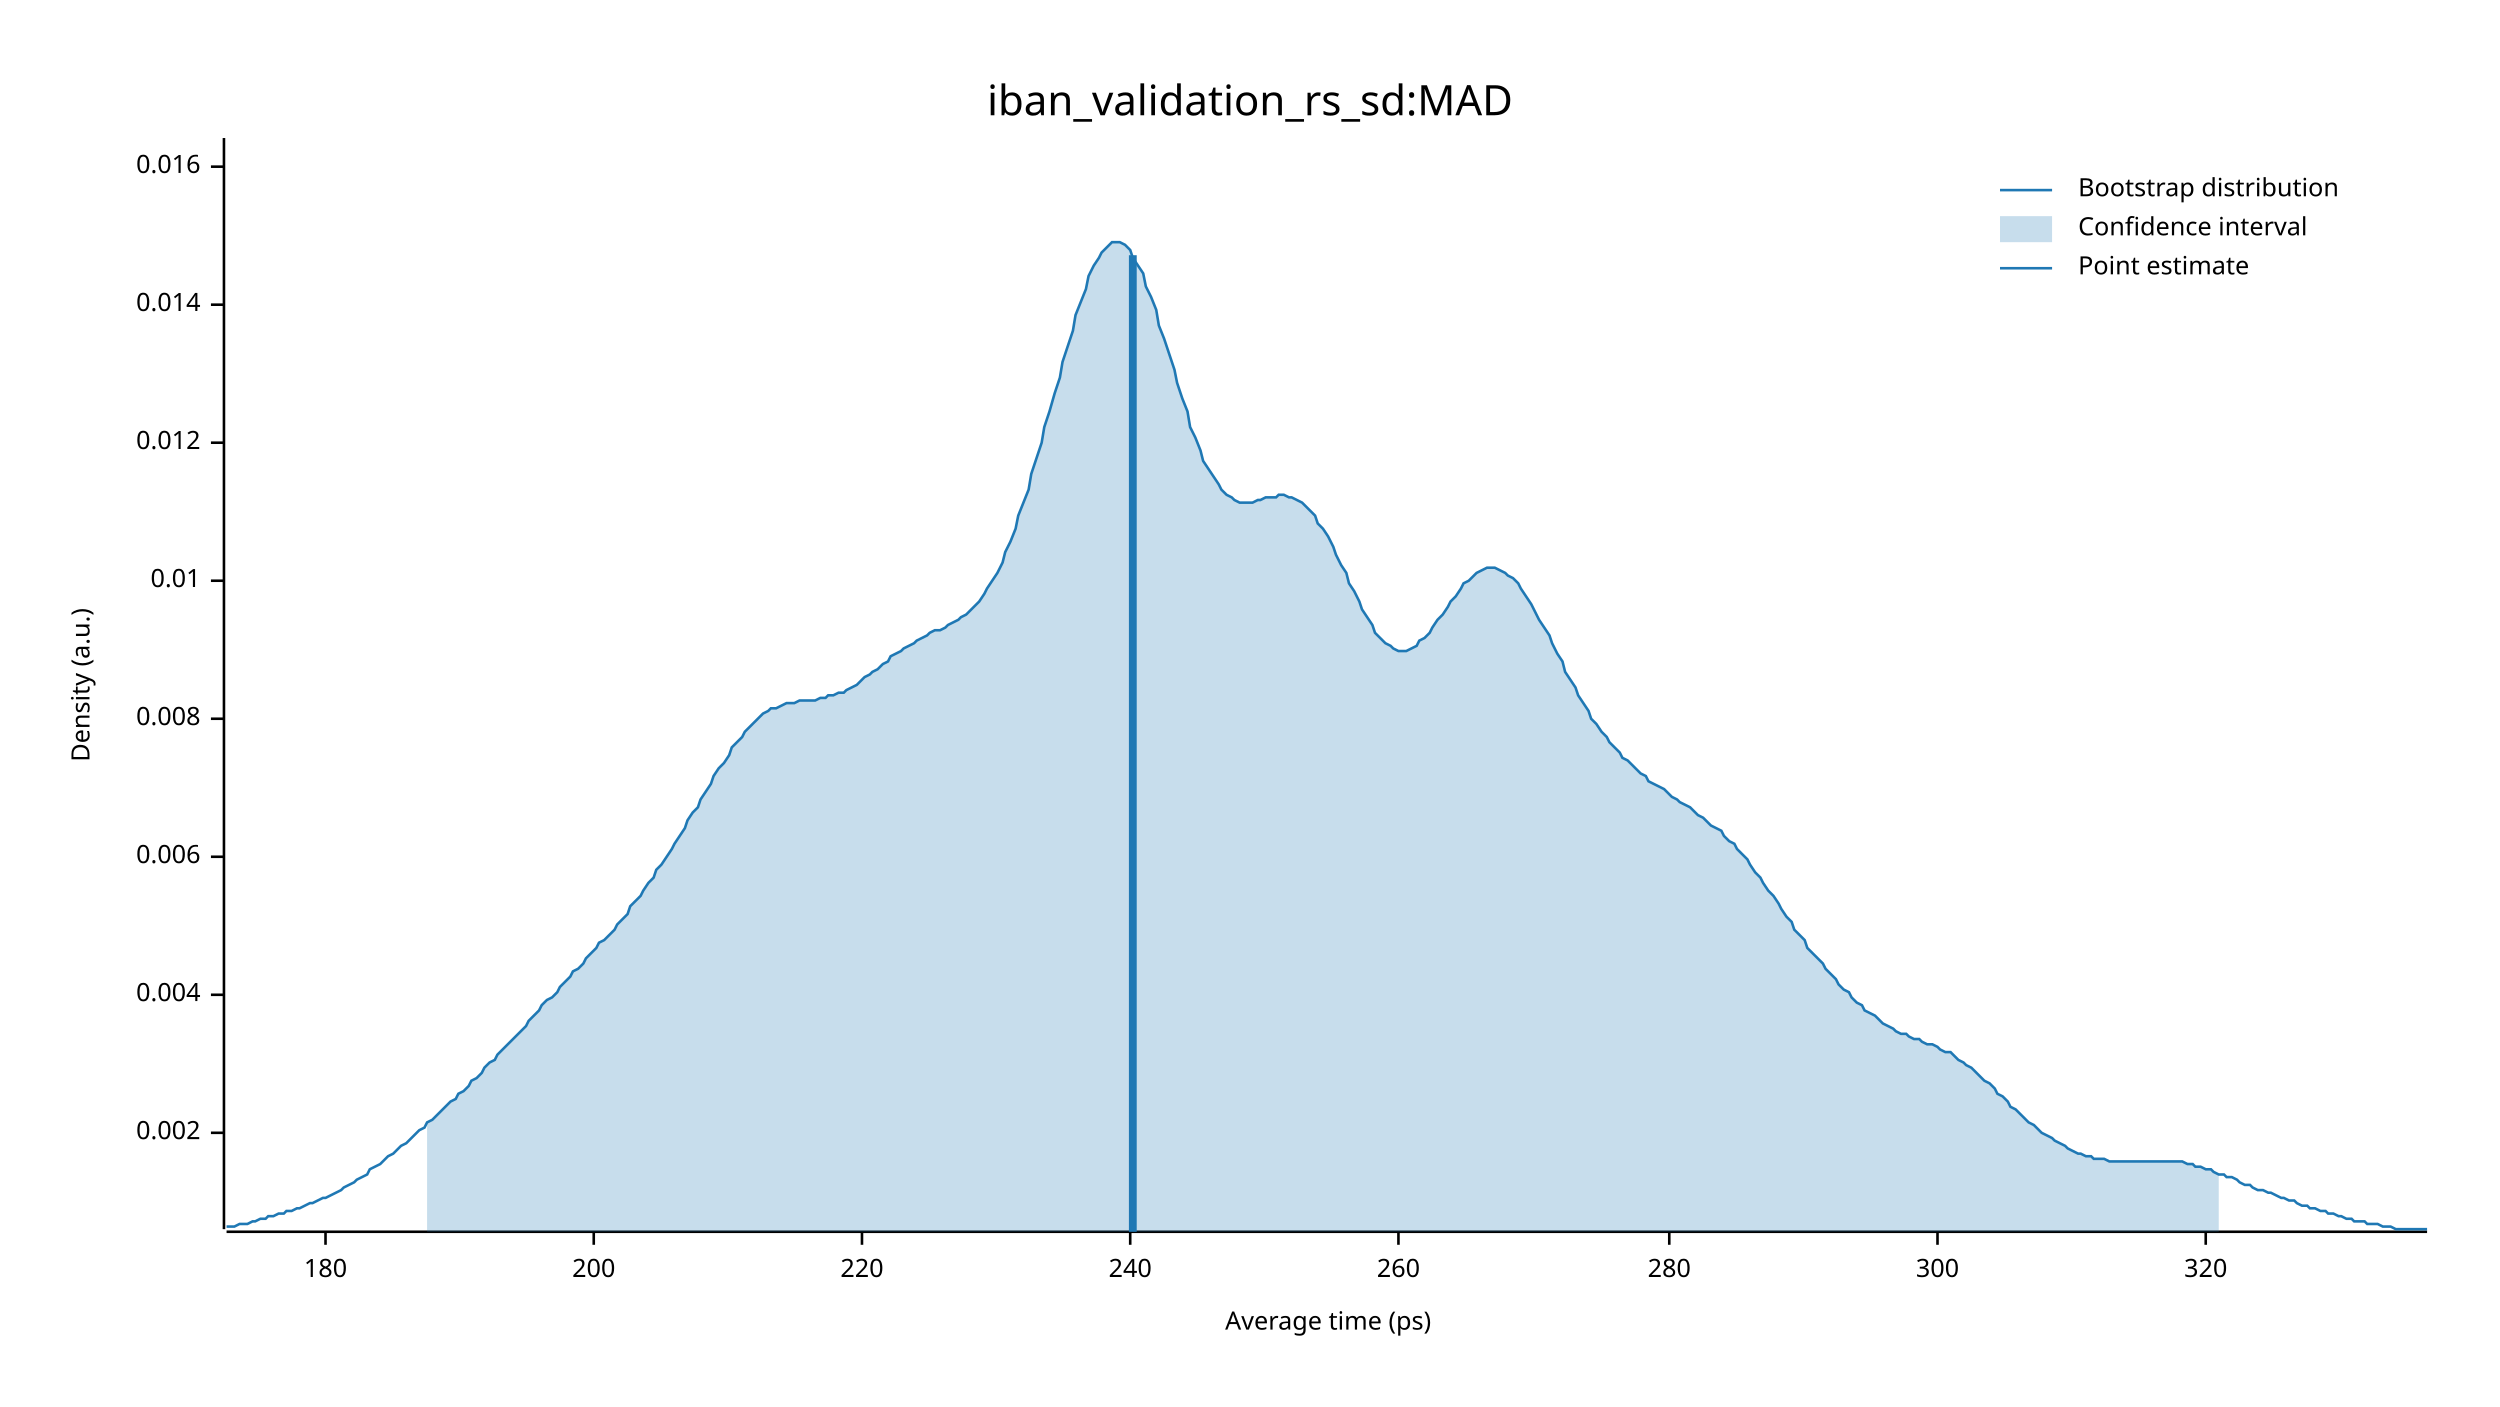
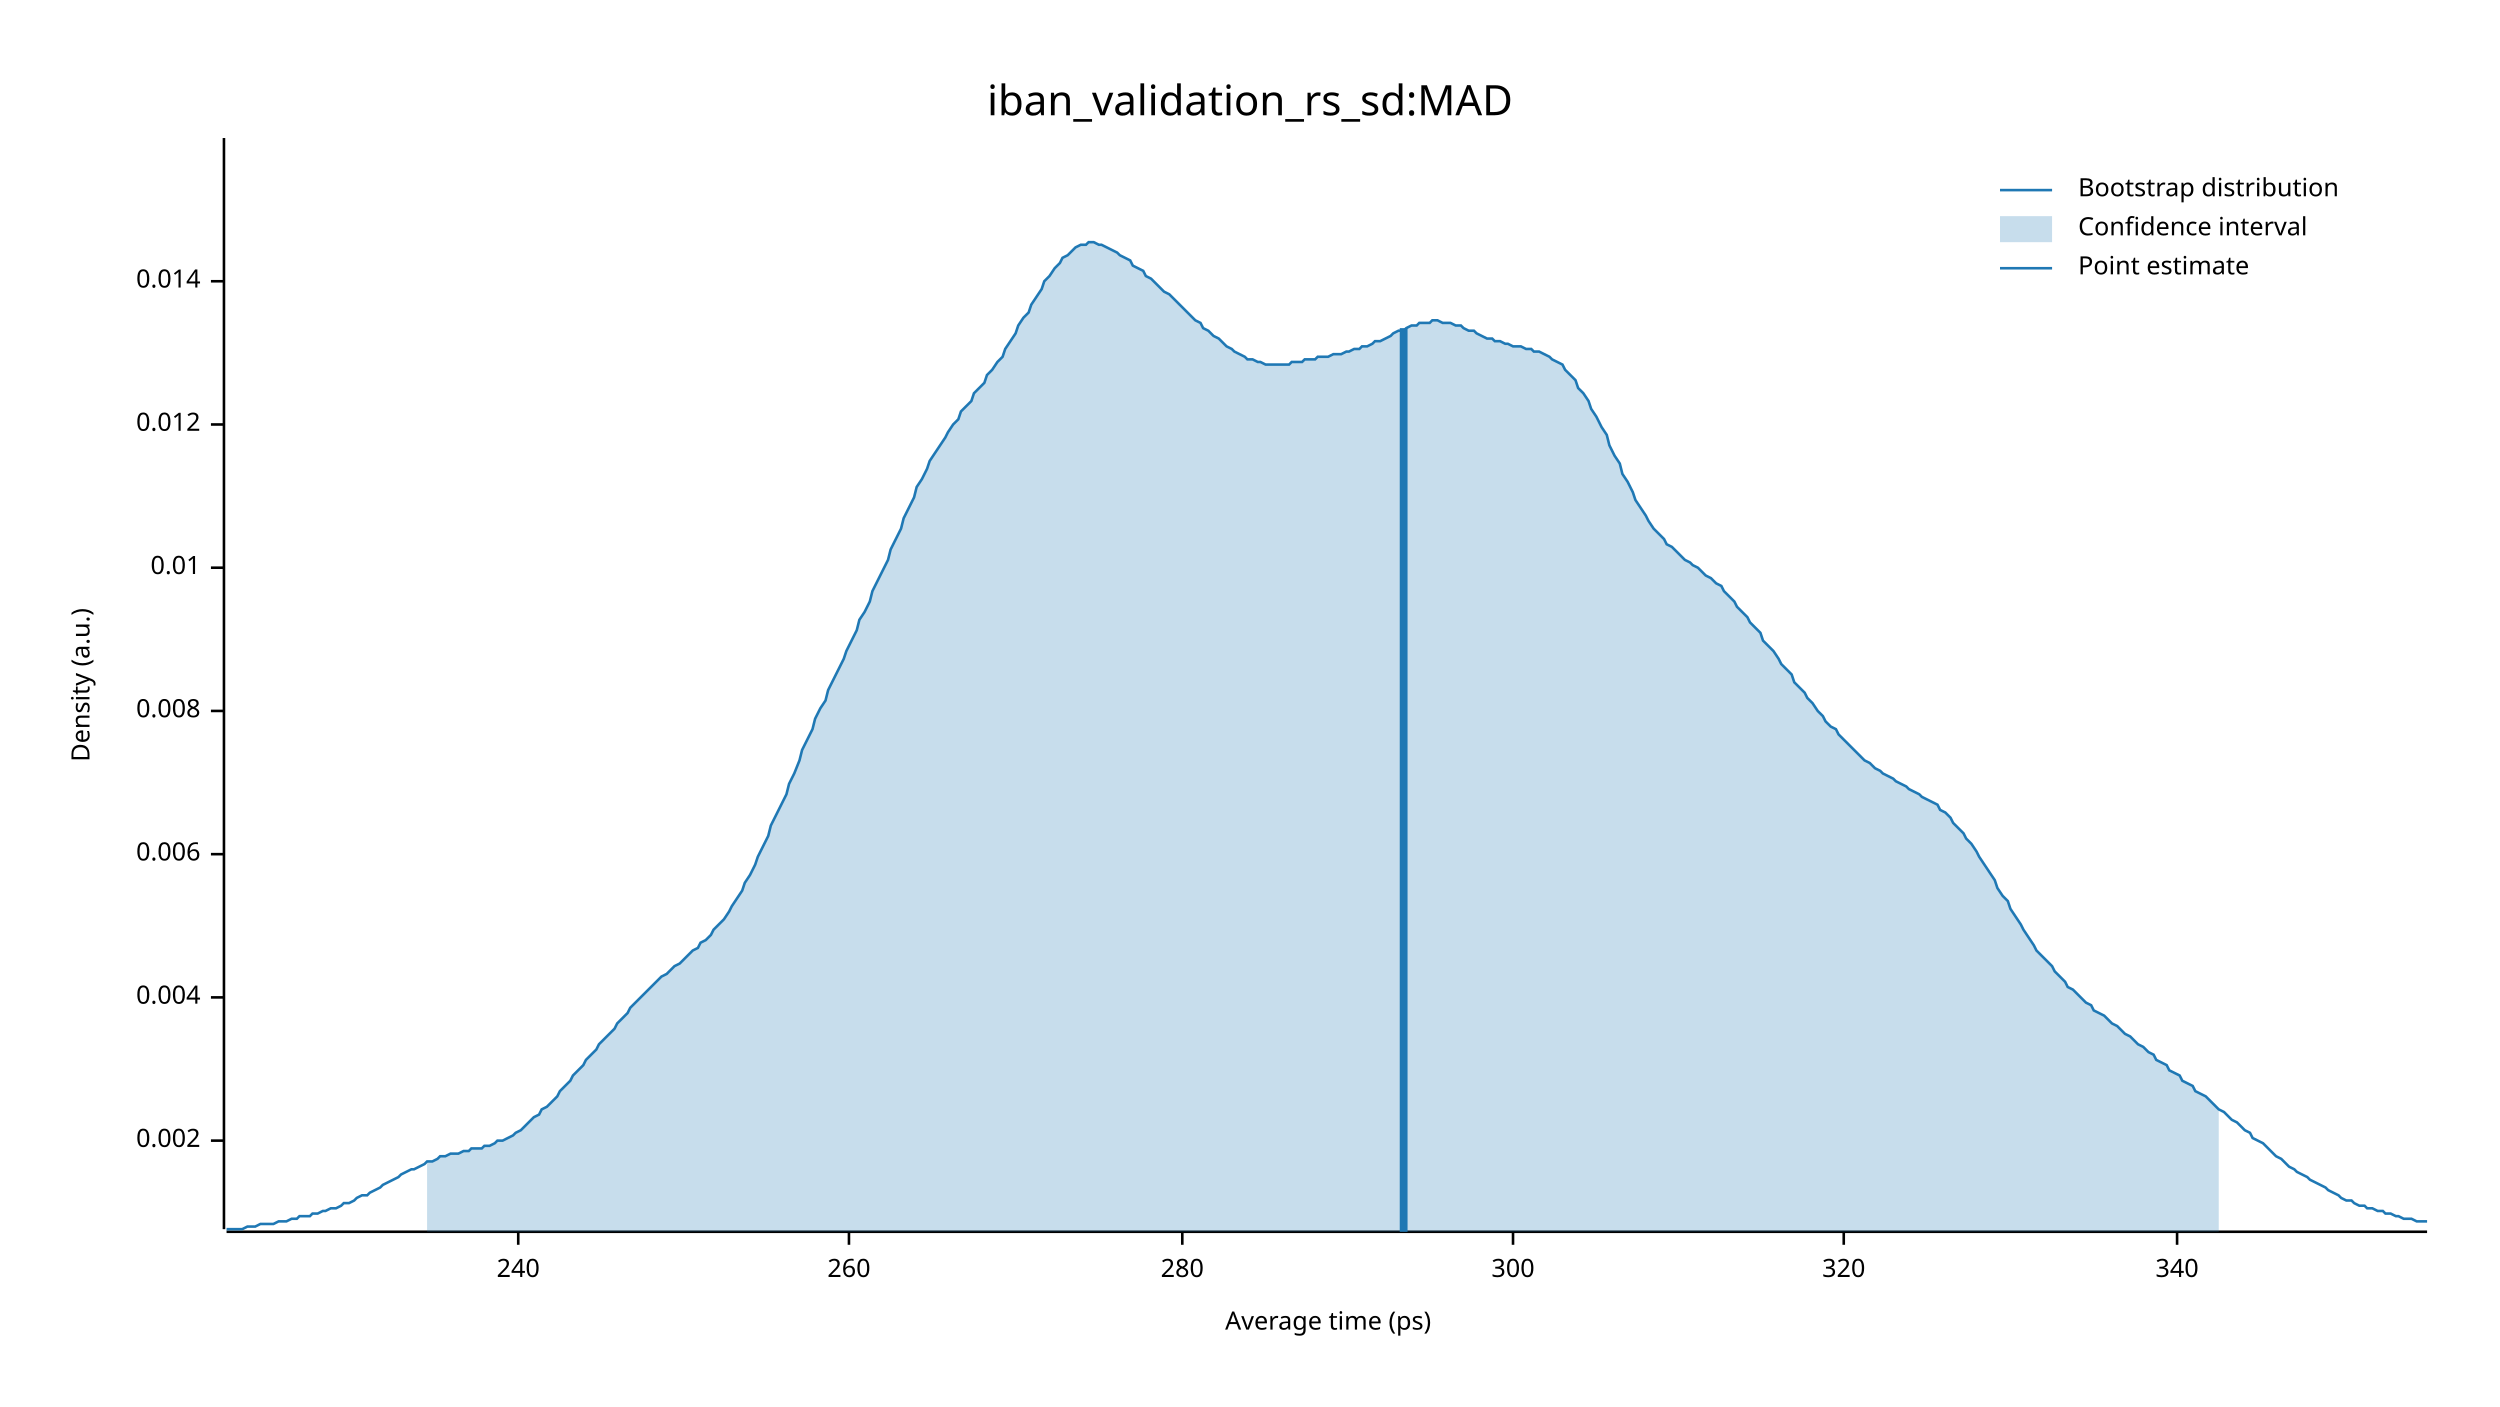
<svg xmlns="http://www.w3.org/2000/svg" width="960" height="540" viewBox="0 0 960 540">
  <text x="480" y="32" dy="0.76em" text-anchor="middle" font-family="sans-serif" font-size="16.129" opacity="1" fill="#000000">
iban_validation_rs_sd:MAD
</text>
  <text x="27" y="263" dy="0.76em" text-anchor="middle" font-family="sans-serif" font-size="9.677" opacity="1" fill="#000000" transform="rotate(270, 27, 263)">
Density (a.u.)
</text>
  <text x="510" y="513" dy="-0.5ex" text-anchor="middle" font-family="sans-serif" font-size="9.677" opacity="1" fill="#000000">
Average time (ps)
</text>
  <polyline fill="none" opacity="1" stroke="#000000" stroke-width="1" points="86,53 86,472 " />
-   <text x="77" y="435" dy="0.5ex" text-anchor="end" font-family="sans-serif" font-size="9.677" opacity="1" fill="#000000">
+   <text x="77" y="438" dy="0.5ex" text-anchor="end" font-family="sans-serif" font-size="9.677" opacity="1" fill="#000000">
0.002
</text>
-   <polyline fill="none" opacity="1" stroke="#000000" stroke-width="1" points="81,435 86,435 " />
-   <text x="77" y="382" dy="0.5ex" text-anchor="end" font-family="sans-serif" font-size="9.677" opacity="1" fill="#000000">
+   <polyline fill="none" opacity="1" stroke="#000000" stroke-width="1" points="81,438 86,438 " />
+   <text x="77" y="383" dy="0.5ex" text-anchor="end" font-family="sans-serif" font-size="9.677" opacity="1" fill="#000000">
0.004
</text>
-   <polyline fill="none" opacity="1" stroke="#000000" stroke-width="1" points="81,382 86,382 " />
-   <text x="77" y="329" dy="0.5ex" text-anchor="end" font-family="sans-serif" font-size="9.677" opacity="1" fill="#000000">
+   <polyline fill="none" opacity="1" stroke="#000000" stroke-width="1" points="81,383 86,383 " />
+   <text x="77" y="328" dy="0.5ex" text-anchor="end" font-family="sans-serif" font-size="9.677" opacity="1" fill="#000000">
0.006
</text>
-   <polyline fill="none" opacity="1" stroke="#000000" stroke-width="1" points="81,329 86,329 " />
-   <text x="77" y="276" dy="0.5ex" text-anchor="end" font-family="sans-serif" font-size="9.677" opacity="1" fill="#000000">
+   <polyline fill="none" opacity="1" stroke="#000000" stroke-width="1" points="81,328 86,328 " />
+   <text x="77" y="273" dy="0.5ex" text-anchor="end" font-family="sans-serif" font-size="9.677" opacity="1" fill="#000000">
0.008
</text>
-   <polyline fill="none" opacity="1" stroke="#000000" stroke-width="1" points="81,276 86,276 " />
-   <text x="77" y="223" dy="0.5ex" text-anchor="end" font-family="sans-serif" font-size="9.677" opacity="1" fill="#000000">
+   <polyline fill="none" opacity="1" stroke="#000000" stroke-width="1" points="81,273 86,273 " />
+   <text x="77" y="218" dy="0.5ex" text-anchor="end" font-family="sans-serif" font-size="9.677" opacity="1" fill="#000000">
0.01
</text>
-   <polyline fill="none" opacity="1" stroke="#000000" stroke-width="1" points="81,223 86,223 " />
-   <text x="77" y="170" dy="0.5ex" text-anchor="end" font-family="sans-serif" font-size="9.677" opacity="1" fill="#000000">
+   <polyline fill="none" opacity="1" stroke="#000000" stroke-width="1" points="81,218 86,218 " />
+   <text x="77" y="163" dy="0.5ex" text-anchor="end" font-family="sans-serif" font-size="9.677" opacity="1" fill="#000000">
0.012
</text>
-   <polyline fill="none" opacity="1" stroke="#000000" stroke-width="1" points="81,170 86,170 " />
-   <text x="77" y="117" dy="0.5ex" text-anchor="end" font-family="sans-serif" font-size="9.677" opacity="1" fill="#000000">
+   <polyline fill="none" opacity="1" stroke="#000000" stroke-width="1" points="81,163 86,163 " />
+   <text x="77" y="108" dy="0.5ex" text-anchor="end" font-family="sans-serif" font-size="9.677" opacity="1" fill="#000000">
0.014
</text>
-   <polyline fill="none" opacity="1" stroke="#000000" stroke-width="1" points="81,117 86,117 " />
-   <text x="77" y="64" dy="0.5ex" text-anchor="end" font-family="sans-serif" font-size="9.677" opacity="1" fill="#000000">
- 0.016
- </text>
-   <polyline fill="none" opacity="1" stroke="#000000" stroke-width="1" points="81,64 86,64 " />
+   <polyline fill="none" opacity="1" stroke="#000000" stroke-width="1" points="81,108 86,108 " />
  <polyline fill="none" opacity="1" stroke="#000000" stroke-width="1" points="87,473 932,473 " />
-   <text x="125" y="483" dy="0.76em" text-anchor="middle" font-family="sans-serif" font-size="9.677" opacity="1" fill="#000000">
- 180
- </text>
-   <polyline fill="none" opacity="1" stroke="#000000" stroke-width="1" points="125,473 125,478 " />
-   <text x="228" y="483" dy="0.76em" text-anchor="middle" font-family="sans-serif" font-size="9.677" opacity="1" fill="#000000">
- 200
- </text>
-   <polyline fill="none" opacity="1" stroke="#000000" stroke-width="1" points="228,473 228,478 " />
-   <text x="331" y="483" dy="0.76em" text-anchor="middle" font-family="sans-serif" font-size="9.677" opacity="1" fill="#000000">
- 220
- </text>
-   <polyline fill="none" opacity="1" stroke="#000000" stroke-width="1" points="331,473 331,478 " />
-   <text x="434" y="483" dy="0.76em" text-anchor="middle" font-family="sans-serif" font-size="9.677" opacity="1" fill="#000000">
+   <text x="199" y="483" dy="0.76em" text-anchor="middle" font-family="sans-serif" font-size="9.677" opacity="1" fill="#000000">
240
</text>
-   <polyline fill="none" opacity="1" stroke="#000000" stroke-width="1" points="434,473 434,478 " />
-   <text x="537" y="483" dy="0.76em" text-anchor="middle" font-family="sans-serif" font-size="9.677" opacity="1" fill="#000000">
+   <polyline fill="none" opacity="1" stroke="#000000" stroke-width="1" points="199,473 199,478 " />
+   <text x="326" y="483" dy="0.76em" text-anchor="middle" font-family="sans-serif" font-size="9.677" opacity="1" fill="#000000">
260
</text>
-   <polyline fill="none" opacity="1" stroke="#000000" stroke-width="1" points="537,473 537,478 " />
-   <text x="641" y="483" dy="0.76em" text-anchor="middle" font-family="sans-serif" font-size="9.677" opacity="1" fill="#000000">
+   <polyline fill="none" opacity="1" stroke="#000000" stroke-width="1" points="326,473 326,478 " />
+   <text x="454" y="483" dy="0.76em" text-anchor="middle" font-family="sans-serif" font-size="9.677" opacity="1" fill="#000000">
280
</text>
-   <polyline fill="none" opacity="1" stroke="#000000" stroke-width="1" points="641,473 641,478 " />
-   <text x="744" y="483" dy="0.76em" text-anchor="middle" font-family="sans-serif" font-size="9.677" opacity="1" fill="#000000">
+   <polyline fill="none" opacity="1" stroke="#000000" stroke-width="1" points="454,473 454,478 " />
+   <text x="581" y="483" dy="0.76em" text-anchor="middle" font-family="sans-serif" font-size="9.677" opacity="1" fill="#000000">
300
</text>
-   <polyline fill="none" opacity="1" stroke="#000000" stroke-width="1" points="744,473 744,478 " />
-   <text x="847" y="483" dy="0.76em" text-anchor="middle" font-family="sans-serif" font-size="9.677" opacity="1" fill="#000000">
+   <polyline fill="none" opacity="1" stroke="#000000" stroke-width="1" points="581,473 581,478 " />
+   <text x="708" y="483" dy="0.76em" text-anchor="middle" font-family="sans-serif" font-size="9.677" opacity="1" fill="#000000">
320
</text>
-   <polyline fill="none" opacity="1" stroke="#000000" stroke-width="1" points="847,473 847,478 " />
-   <polyline fill="none" opacity="1" stroke="#1F78B4" stroke-width="1" points="87,471 88,471 90,471 92,470 93,470 95,470 97,469 98,469 100,468 102,468 103,467 105,467 107,466 109,466 110,465 112,465 114,464 115,464 117,463 119,462 120,462 122,461 124,460 125,460 127,459 129,458 131,457 132,456 134,455 136,454 137,453 139,452 141,451 142,449 144,448 146,447 147,446 149,444 151,443 153,441 154,440 156,439 158,437 159,436 161,434 163,433 164,431 166,430 168,428 169,427 171,425 173,423 175,422 176,420 178,419 180,417 181,415 183,414 185,412 186,410 188,408 190,407 191,405 193,403 195,401 197,399 198,398 200,396 202,394 203,392 205,390 207,388 208,386 210,384 212,383 214,381 215,379 217,377 219,375 220,373 222,372 224,370 225,368 227,366 229,364 230,362 232,361 234,359 236,357 237,355 239,353 241,351 242,348 244,346 246,344 247,342 249,339 251,337 252,334 254,332 256,329 258,326 259,324 261,321 263,318 264,315 266,312 268,310 269,307 271,304 273,301 274,298 276,295 278,293 280,290 281,287 283,285 285,283 286,281 288,279 290,277 291,276 293,274 295,273 296,272 298,272 300,271 302,270 303,270 305,270 307,269 308,269 310,269 312,269 313,269 315,268 317,268 318,267 320,267 322,266 324,266 325,265 327,264 329,263 330,262 332,260 334,259 335,258 337,257 339,255 341,254 342,252 344,251 346,250 347,249 349,248 351,247 352,246 354,245 356,244 357,243 359,242 361,242 363,241 364,240 366,239 368,238 369,237 371,236 373,234 374,233 376,231 378,228 379,226 381,223 383,220 385,216 386,212 388,208 390,203 391,198 393,193 395,188 396,182 398,176 400,170 401,164 403,158 405,151 407,145 408,139 410,133 412,127 413,121 415,116 417,111 418,106 420,102 422,99 423,97 425,95 427,93 429,93 430,93 432,94 434,96 435,99 437,102 439,105 440,110 442,114 444,119 445,125 447,130 449,136 451,142 452,147 454,153 456,158 457,164 459,168 461,173 462,177 464,180 466,183 468,186 469,188 471,190 473,191 474,192 476,193 478,193 479,193 481,193 483,192 484,192 486,191 488,191 490,191 491,190 493,190 495,191 496,191 498,192 500,193 501,194 503,196 505,198 506,201 508,203 510,206 512,210 513,213 515,217 517,220 518,224 520,227 522,231 523,234 525,237 527,240 528,243 530,245 532,247 534,248 535,249 537,250 539,250 540,250 542,249 544,248 545,246 547,245 549,243 550,241 552,238 554,236 556,233 557,231 559,229 561,226 562,224 564,223 566,221 567,220 569,219 571,218 573,218 574,218 576,219 578,220 579,221 581,222 583,224 584,226 586,229 588,232 589,234 591,238 593,241 595,244 596,247 598,251 600,254 601,258 603,261 605,264 606,267 608,270 610,273 611,276 613,278 615,281 617,283 618,285 620,287 622,289 623,291 625,292 627,294 628,295 630,297 632,298 633,300 635,301 637,302 639,303 640,304 642,306 644,307 645,308 647,309 649,310 650,311 652,313 654,314 655,315 657,317 659,318 661,319 662,321 664,323 666,324 667,326 669,328 671,330 672,332 674,335 676,337 677,339 679,342 681,344 683,347 684,349 686,352 688,354 689,357 691,359 693,361 694,364 696,366 698,368 700,370 701,372 703,374 705,376 706,378 708,380 710,381 711,383 713,385 715,386 716,388 718,389 720,390 722,392 723,393 725,394 727,395 728,396 730,397 732,397 733,398 735,399 737,399 738,400 740,401 742,401 744,402 745,403 747,404 749,404 750,405 752,407 754,408 755,409 757,410 759,412 760,413 762,415 764,416 766,418 767,420 769,421 771,423 772,425 774,426 776,428 777,429 779,431 781,432 782,433 784,435 786,436 788,437 789,438 791,439 793,440 794,441 796,442 798,443 799,443 801,444 803,444 804,445 806,445 808,445 810,446 811,446 813,446 815,446 816,446 818,446 820,446 821,446 823,446 825,446 827,446 828,446 830,446 832,446 833,446 835,446 837,446 838,446 840,447 842,447 843,448 845,448 847,449 849,449 850,450 852,451 854,451 855,452 857,452 859,453 860,454 862,455 864,455 865,456 867,457 869,457 871,458 872,458 874,459 876,460 877,460 879,461 881,461 882,462 884,463 886,463 887,464 889,464 891,465 893,465 894,466 896,466 898,467 899,467 901,468 903,468 904,469 906,469 908,469 909,470 911,470 913,470 915,471 916,471 918,471 920,472 921,472 923,472 925,472 926,472 928,472 930,472 932,472 " />
-   <polygon opacity="0.25" fill="#1F78B4" points="164,431 166,430 168,428 169,427 171,425 173,423 175,422 176,420 178,419 180,417 181,415 183,414 185,412 186,410 188,408 190,407 191,405 193,403 195,401 197,399 198,398 200,396 202,394 203,392 205,390 207,388 208,386 210,384 212,383 214,381 215,379 217,377 219,375 220,373 222,372 224,370 225,368 227,366 229,364 230,362 232,361 234,359 236,357 237,355 239,353 241,351 242,348 244,346 246,344 247,342 249,339 251,337 252,334 254,332 256,329 258,326 259,324 261,321 263,318 264,315 266,312 268,310 269,307 271,304 273,301 274,298 276,295 278,293 280,290 281,287 283,285 285,283 286,281 288,279 290,277 291,276 293,274 295,273 296,272 298,272 300,271 302,270 303,270 305,270 307,269 308,269 310,269 312,269 313,269 315,268 317,268 318,267 320,267 322,266 324,266 325,265 327,264 329,263 330,262 332,260 334,259 335,258 337,257 339,255 341,254 342,252 344,251 346,250 347,249 349,248 351,247 352,246 354,245 356,244 357,243 359,242 361,242 363,241 364,240 366,239 368,238 369,237 371,236 373,234 374,233 376,231 378,228 379,226 381,223 383,220 385,216 386,212 388,208 390,203 391,198 393,193 395,188 396,182 398,176 400,170 401,164 403,158 405,151 407,145 408,139 410,133 412,127 413,121 415,116 417,111 418,106 420,102 422,99 423,97 425,95 427,93 429,93 430,93 432,94 434,96 435,99 437,102 439,105 440,110 442,114 444,119 445,125 447,130 449,136 451,142 452,147 454,153 456,158 457,164 459,168 461,173 462,177 464,180 466,183 468,186 469,188 471,190 473,191 474,192 476,193 478,193 479,193 481,193 483,192 484,192 486,191 488,191 490,191 491,190 493,190 495,191 496,191 498,192 500,193 501,194 503,196 505,198 506,201 508,203 510,206 512,210 513,213 515,217 517,220 518,224 520,227 522,231 523,234 525,237 527,240 528,243 530,245 532,247 534,248 535,249 537,250 539,250 540,250 542,249 544,248 545,246 547,245 549,243 550,241 552,238 554,236 556,233 557,231 559,229 561,226 562,224 564,223 566,221 567,220 569,219 571,218 573,218 574,218 576,219 578,220 579,221 581,222 583,224 584,226 586,229 588,232 589,234 591,238 593,241 595,244 596,247 598,251 600,254 601,258 603,261 605,264 606,267 608,270 610,273 611,276 613,278 615,281 617,283 618,285 620,287 622,289 623,291 625,292 627,294 628,295 630,297 632,298 633,300 635,301 637,302 639,303 640,304 642,306 644,307 645,308 647,309 649,310 650,311 652,313 654,314 655,315 657,317 659,318 661,319 662,321 664,323 666,324 667,326 669,328 671,330 672,332 674,335 676,337 677,339 679,342 681,344 683,347 684,349 686,352 688,354 689,357 691,359 693,361 694,364 696,366 698,368 700,370 701,372 703,374 705,376 706,378 708,380 710,381 711,383 713,385 715,386 716,388 718,389 720,390 722,392 723,393 725,394 727,395 728,396 730,397 732,397 733,398 735,399 737,399 738,400 740,401 742,401 744,402 745,403 747,404 749,404 750,405 752,407 754,408 755,409 757,410 759,412 760,413 762,415 764,416 766,418 767,420 769,421 771,423 772,425 774,426 776,428 777,429 779,431 781,432 782,433 784,435 786,436 788,437 789,438 791,439 793,440 794,441 796,442 798,443 799,443 801,444 803,444 804,445 806,445 808,445 810,446 811,446 813,446 815,446 816,446 818,446 820,446 821,446 823,446 825,446 827,446 828,446 830,446 832,446 833,446 835,446 837,446 838,446 840,447 842,447 843,448 845,448 847,449 849,449 850,450 852,451 852,473 164,473 " />
-   <polyline fill="none" opacity="1" stroke="#1F78B4" stroke-width="3" points="435,473 435,98 " />
+   <polyline fill="none" opacity="1" stroke="#000000" stroke-width="1" points="708,473 708,478 " />
+   <text x="836" y="483" dy="0.76em" text-anchor="middle" font-family="sans-serif" font-size="9.677" opacity="1" fill="#000000">
+ 340
+ </text>
+   <polyline fill="none" opacity="1" stroke="#000000" stroke-width="1" points="836,473 836,478 " />
+   <polyline fill="none" opacity="1" stroke="#1F78B4" stroke-width="1" points="87,472 88,472 90,472 92,472 93,472 95,471 97,471 98,471 100,470 102,470 103,470 105,470 107,469 109,469 110,469 112,468 114,468 115,467 117,467 119,467 120,466 122,466 124,465 125,465 127,464 129,464 131,463 132,462 134,462 136,461 137,460 139,459 141,459 142,458 144,457 146,456 147,455 149,454 151,453 153,452 154,451 156,450 158,449 159,449 161,448 163,447 164,446 166,446 168,445 169,444 171,444 173,443 175,443 176,443 178,442 180,442 181,441 183,441 185,441 186,440 188,440 190,439 191,438 193,438 195,437 197,436 198,435 200,434 202,432 203,431 205,429 207,428 208,426 210,425 212,423 214,421 215,419 217,417 219,415 220,413 222,411 224,409 225,407 227,405 229,403 230,401 232,399 234,397 236,395 237,393 239,391 241,389 242,387 244,385 246,383 247,382 249,380 251,378 252,377 254,375 256,374 258,372 259,371 261,370 263,368 264,367 266,365 268,364 269,362 271,361 273,359 274,357 276,355 278,353 280,350 281,348 283,345 285,342 286,339 288,336 290,332 291,329 293,325 295,321 296,317 298,313 300,309 302,305 303,301 305,297 307,292 308,288 310,284 312,280 313,276 315,272 317,269 318,265 320,261 322,257 324,253 325,250 327,246 329,242 330,238 332,235 334,231 335,227 337,223 339,219 341,215 342,211 344,207 346,203 347,199 349,195 351,191 352,187 354,184 356,180 357,177 359,174 361,171 363,168 364,166 366,163 368,161 369,158 371,156 373,154 374,151 376,149 378,147 379,144 381,142 383,139 385,137 386,134 388,131 390,128 391,125 393,122 395,120 396,117 398,114 400,111 401,108 403,106 405,103 407,101 408,99 410,98 412,96 413,95 415,94 417,94 418,93 420,93 422,94 423,94 425,95 427,96 429,97 430,98 432,99 434,100 435,102 437,103 439,104 440,106 442,107 444,109 445,110 447,112 449,113 451,115 452,116 454,118 456,120 457,121 459,123 461,124 462,126 464,127 466,129 468,130 469,131 471,133 473,134 474,135 476,136 478,137 479,138 481,138 483,139 484,139 486,140 488,140 490,140 491,140 493,140 495,140 496,139 498,139 500,139 501,138 503,138 505,138 506,137 508,137 510,137 512,136 513,136 515,136 517,135 518,135 520,134 522,134 523,133 525,133 527,132 528,131 530,131 532,130 534,129 535,128 537,127 539,127 540,126 542,125 544,125 545,124 547,124 549,124 550,123 552,123 554,124 556,124 557,124 559,125 561,125 562,126 564,127 566,127 567,128 569,129 571,130 573,130 574,131 576,131 578,132 579,132 581,133 583,133 584,133 586,134 588,134 589,135 591,135 593,136 595,137 596,138 598,139 600,140 601,142 603,144 605,146 606,149 608,151 610,154 611,157 613,160 615,164 617,167 618,171 620,175 622,178 623,182 625,185 627,189 628,192 630,195 632,198 633,200 635,203 637,205 639,207 640,209 642,210 644,212 645,213 647,215 649,216 650,217 652,218 654,220 655,221 657,222 659,224 661,225 662,227 664,229 666,231 667,233 669,235 671,237 672,239 674,241 676,243 677,246 679,248 681,250 683,253 684,255 686,257 688,259 689,262 691,264 693,266 694,268 696,270 698,273 700,275 701,277 703,279 705,280 706,282 708,284 710,286 711,287 713,289 715,291 716,292 718,293 720,295 722,296 723,297 725,298 727,299 728,300 730,301 732,302 733,303 735,304 737,305 738,306 740,307 742,308 744,309 745,311 747,312 749,314 750,316 752,318 754,320 755,322 757,324 759,327 760,329 762,332 764,335 766,338 767,341 769,344 771,346 772,349 774,352 776,355 777,357 779,360 781,363 782,365 784,367 786,369 788,371 789,373 791,375 793,377 794,379 796,380 798,382 799,383 801,385 803,386 804,388 806,389 808,390 810,392 811,393 813,394 815,396 816,397 818,398 820,400 821,401 823,402 825,404 827,405 828,407 830,408 832,409 833,411 835,412 837,413 838,415 840,416 842,417 843,419 845,420 847,421 849,423 850,424 852,426 854,427 855,428 857,430 859,431 860,432 862,434 864,435 865,437 867,438 869,439 871,441 872,442 874,444 876,445 877,446 879,448 881,449 882,450 884,451 886,452 887,453 889,454 891,455 893,456 894,457 896,458 898,459 899,460 901,461 903,461 904,462 906,463 908,463 909,464 911,464 913,465 915,465 916,466 918,466 920,467 921,467 923,468 925,468 926,468 928,469 930,469 932,469 " />
+   <polygon opacity="0.25" fill="#1F78B4" points="164,446 166,446 168,445 169,444 171,444 173,443 175,443 176,443 178,442 180,442 181,441 183,441 185,441 186,440 188,440 190,439 191,438 193,438 195,437 197,436 198,435 200,434 202,432 203,431 205,429 207,428 208,426 210,425 212,423 214,421 215,419 217,417 219,415 220,413 222,411 224,409 225,407 227,405 229,403 230,401 232,399 234,397 236,395 237,393 239,391 241,389 242,387 244,385 246,383 247,382 249,380 251,378 252,377 254,375 256,374 258,372 259,371 261,370 263,368 264,367 266,365 268,364 269,362 271,361 273,359 274,357 276,355 278,353 280,350 281,348 283,345 285,342 286,339 288,336 290,332 291,329 293,325 295,321 296,317 298,313 300,309 302,305 303,301 305,297 307,292 308,288 310,284 312,280 313,276 315,272 317,269 318,265 320,261 322,257 324,253 325,250 327,246 329,242 330,238 332,235 334,231 335,227 337,223 339,219 341,215 342,211 344,207 346,203 347,199 349,195 351,191 352,187 354,184 356,180 357,177 359,174 361,171 363,168 364,166 366,163 368,161 369,158 371,156 373,154 374,151 376,149 378,147 379,144 381,142 383,139 385,137 386,134 388,131 390,128 391,125 393,122 395,120 396,117 398,114 400,111 401,108 403,106 405,103 407,101 408,99 410,98 412,96 413,95 415,94 417,94 418,93 420,93 422,94 423,94 425,95 427,96 429,97 430,98 432,99 434,100 435,102 437,103 439,104 440,106 442,107 444,109 445,110 447,112 449,113 451,115 452,116 454,118 456,120 457,121 459,123 461,124 462,126 464,127 466,129 468,130 469,131 471,133 473,134 474,135 476,136 478,137 479,138 481,138 483,139 484,139 486,140 488,140 490,140 491,140 493,140 495,140 496,139 498,139 500,139 501,138 503,138 505,138 506,137 508,137 510,137 512,136 513,136 515,136 517,135 518,135 520,134 522,134 523,133 525,133 527,132 528,131 530,131 532,130 534,129 535,128 537,127 539,127 540,126 542,125 544,125 545,124 547,124 549,124 550,123 552,123 554,124 556,124 557,124 559,125 561,125 562,126 564,127 566,127 567,128 569,129 571,130 573,130 574,131 576,131 578,132 579,132 581,133 583,133 584,133 586,134 588,134 589,135 591,135 593,136 595,137 596,138 598,139 600,140 601,142 603,144 605,146 606,149 608,151 610,154 611,157 613,160 615,164 617,167 618,171 620,175 622,178 623,182 625,185 627,189 628,192 630,195 632,198 633,200 635,203 637,205 639,207 640,209 642,210 644,212 645,213 647,215 649,216 650,217 652,218 654,220 655,221 657,222 659,224 661,225 662,227 664,229 666,231 667,233 669,235 671,237 672,239 674,241 676,243 677,246 679,248 681,250 683,253 684,255 686,257 688,259 689,262 691,264 693,266 694,268 696,270 698,273 700,275 701,277 703,279 705,280 706,282 708,284 710,286 711,287 713,289 715,291 716,292 718,293 720,295 722,296 723,297 725,298 727,299 728,300 730,301 732,302 733,303 735,304 737,305 738,306 740,307 742,308 744,309 745,311 747,312 749,314 750,316 752,318 754,320 755,322 757,324 759,327 760,329 762,332 764,335 766,338 767,341 769,344 771,346 772,349 774,352 776,355 777,357 779,360 781,363 782,365 784,367 786,369 788,371 789,373 791,375 793,377 794,379 796,380 798,382 799,383 801,385 803,386 804,388 806,389 808,390 810,392 811,393 813,394 815,396 816,397 818,398 820,400 821,401 823,402 825,404 827,405 828,407 830,408 832,409 833,411 835,412 837,413 838,415 840,416 842,417 843,419 845,420 847,421 849,423 850,424 852,426 852,473 164,473 " />
+   <polyline fill="none" opacity="1" stroke="#1F78B4" stroke-width="3" points="539,473 539,126 " />
  <text x="798" y="68" dy="0.76em" text-anchor="start" font-family="sans-serif" font-size="9.677" opacity="1" fill="#000000">
Bootstrap distribution
</text>
  <text x="798" y="83" dy="0.76em" text-anchor="start" font-family="sans-serif" font-size="9.677" opacity="1" fill="#000000">
Confidence interval
</text>
  <text x="798" y="98" dy="0.76em" text-anchor="start" font-family="sans-serif" font-size="9.677" opacity="1" fill="#000000">
Point estimate
</text>
  <polyline fill="none" opacity="1" stroke="#1F78B4" stroke-width="1" points="768,73 788,73 " />
  <rect x="768" y="83" width="20" height="10" opacity="0.25" fill="#1F78B4" stroke="none" />
  <polyline fill="none" opacity="1" stroke="#1F78B4" stroke-width="1" points="768,103 788,103 " />
</svg>
